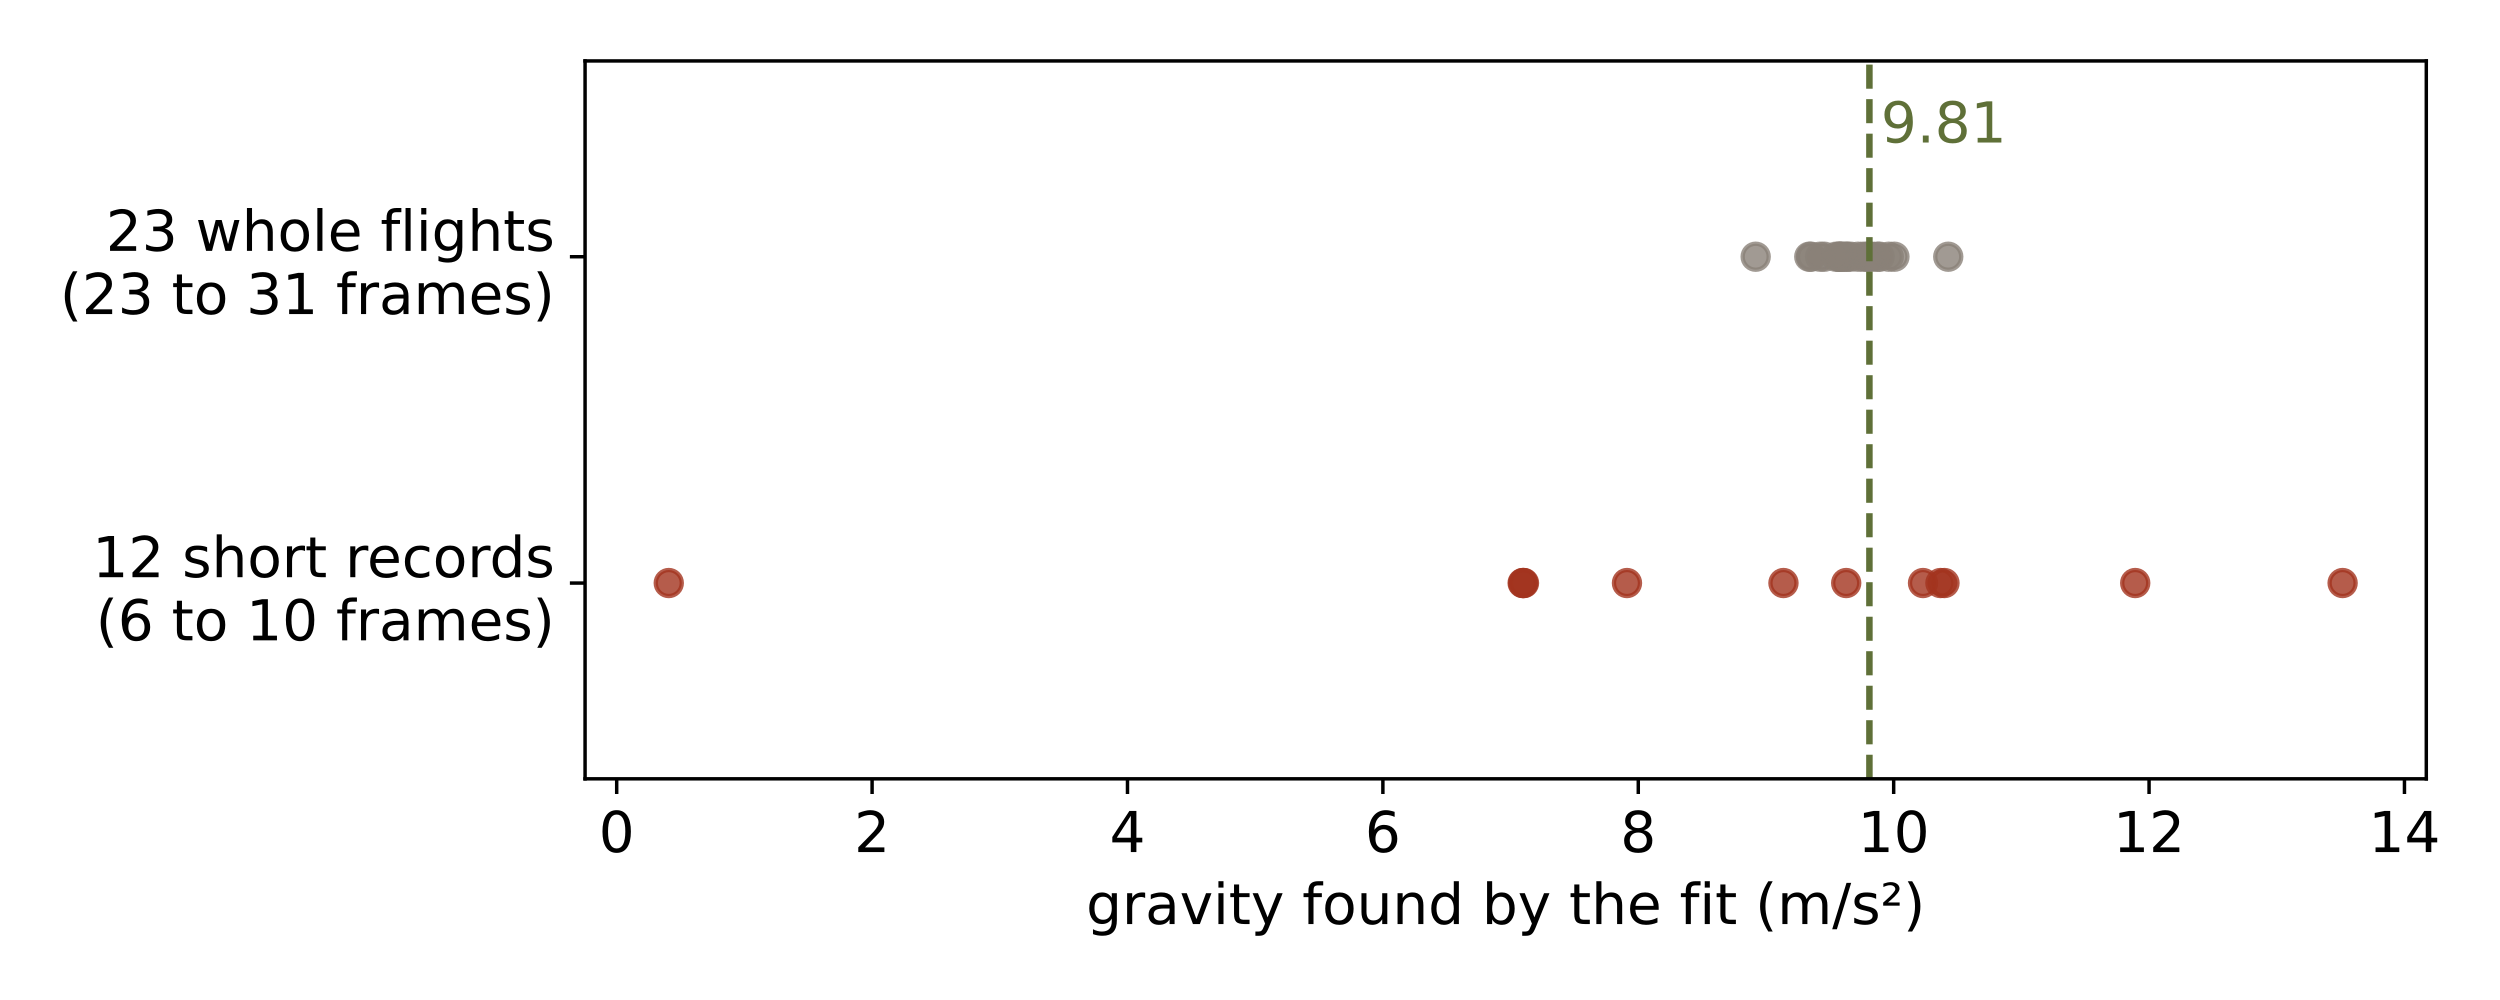
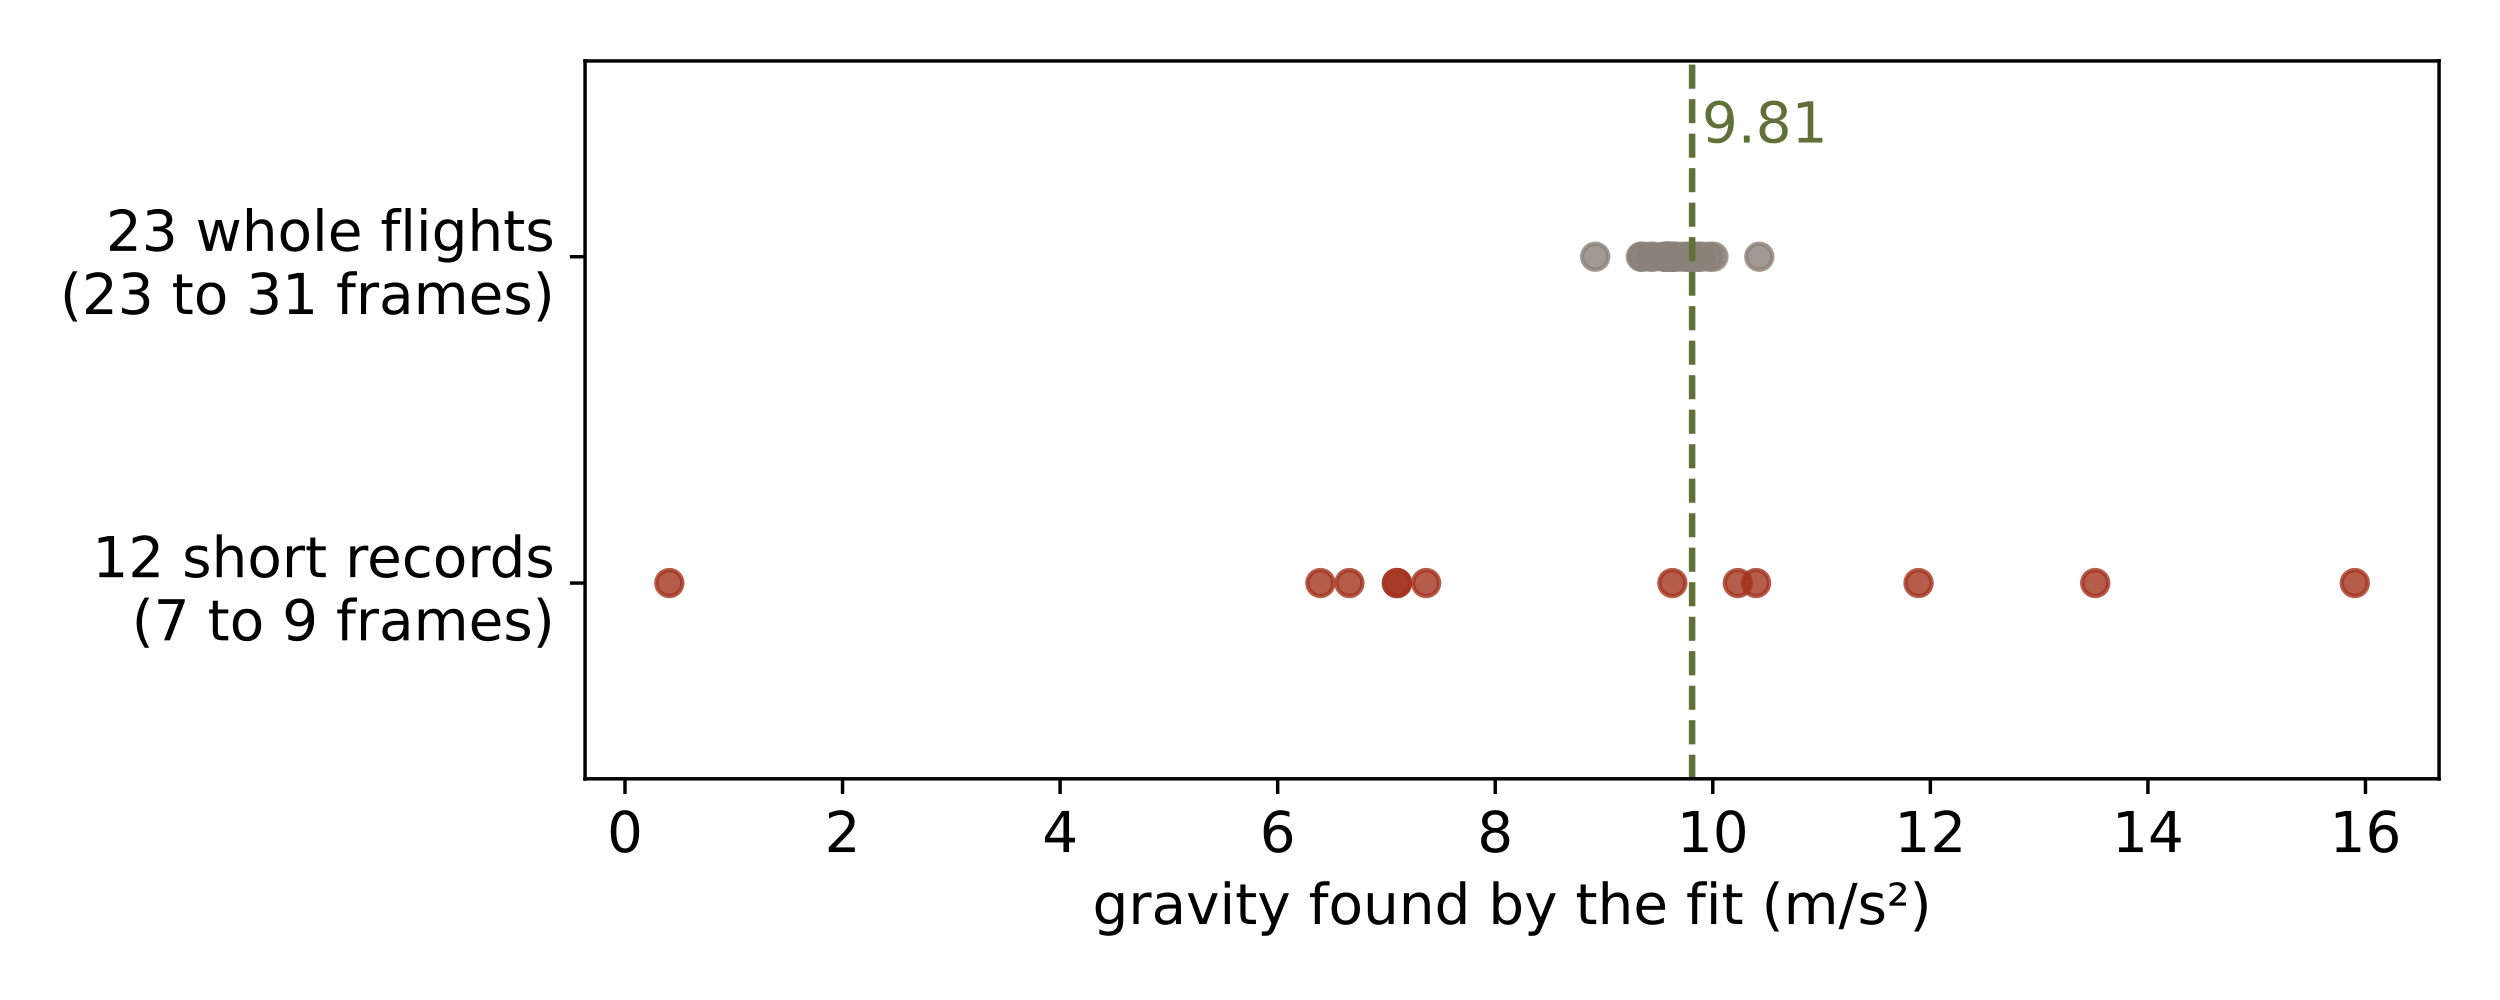
<svg xmlns="http://www.w3.org/2000/svg" xmlns:xlink="http://www.w3.org/1999/xlink" width="576pt" height="230.4pt" viewBox="0 0 576 230.4" version="1.1">
  <defs>
    <style type="text/css">*{stroke-linejoin: round; stroke-linecap: butt}</style>
  </defs>
  <g id="figure_1">
    <g id="patch_1">
      <path d="M 0 230.4  L 576 230.4  L 576 0  L 0 0  z " style="fill: #ffffff" />
    </g>
    <g id="axes_1">
      <g id="patch_2">
-         <path d="M 134.8 179.44  L 559.02 179.44  L 559.02 14.04  L 134.8 14.04  z " style="fill: #ffffff" />
+         <path d="M 134.8 179.44  L 561.96 179.44  L 561.96 14.04  L 134.8 14.04  z " style="fill: #ffffff" />
      </g>
      <g id="matplotlib.axis_1">
        <g id="xtick_1">
          <g id="line2d_1">
            <defs>
-               <path id="m4df4cc55dd" d="M 0 0  L 0 3.5  " style="stroke: #000000; stroke-width: 0.8" />
+               <path id="m6b06273229" d="M 0 0  L 0 3.5  " style="stroke: #000000; stroke-width: 0.8" />
            </defs>
            <g>
-               <use xlink:href="#m4df4cc55dd" x="142.086" y="179.44" style="stroke: #000000; stroke-width: 0.8" />
+               <use xlink:href="#m6b06273229" x="143.997" y="179.44" style="stroke: #000000; stroke-width: 0.8" />
            </g>
          </g>
          <g id="text_1">
-             <text style="font: 13px 'DejaVu Sans', 'Bitstream Vera Sans', 'Computer Modern Sans Serif', 'Lucida Grande', 'Verdana', 'Geneva', 'Lucid', 'Arial', 'Helvetica', 'Avant Garde', sans-serif; text-anchor: middle" x="142.086" y="196.318" transform="rotate(-0 142.0864 196.318)">0</text>
+             <text style="font: 13px 'DejaVu Sans', 'Bitstream Vera Sans', 'Computer Modern Sans Serif', 'Lucida Grande', 'Verdana', 'Geneva', 'Lucid', 'Arial', 'Helvetica', 'Avant Garde', sans-serif; text-anchor: middle" x="143.997" y="196.318" transform="rotate(-0 143.9972 196.318)">0</text>
          </g>
        </g>
        <g id="xtick_2">
          <g id="line2d_2">
            <g>
-               <use xlink:href="#m4df4cc55dd" x="200.93" y="179.44" style="stroke: #000000; stroke-width: 0.8" />
+               <use xlink:href="#m6b06273229" x="194.123" y="179.44" style="stroke: #000000; stroke-width: 0.8" />
            </g>
          </g>
          <g id="text_2">
-             <text style="font: 13px 'DejaVu Sans', 'Bitstream Vera Sans', 'Computer Modern Sans Serif', 'Lucida Grande', 'Verdana', 'Geneva', 'Lucid', 'Arial', 'Helvetica', 'Avant Garde', sans-serif; text-anchor: middle" x="200.93" y="196.318" transform="rotate(-0 200.9295 196.318)">2</text>
+             <text style="font: 13px 'DejaVu Sans', 'Bitstream Vera Sans', 'Computer Modern Sans Serif', 'Lucida Grande', 'Verdana', 'Geneva', 'Lucid', 'Arial', 'Helvetica', 'Avant Garde', sans-serif; text-anchor: middle" x="194.123" y="196.318" transform="rotate(-0 194.1232 196.318)">2</text>
          </g>
        </g>
        <g id="xtick_3">
          <g id="line2d_3">
            <g>
-               <use xlink:href="#m4df4cc55dd" x="259.773" y="179.44" style="stroke: #000000; stroke-width: 0.8" />
+               <use xlink:href="#m6b06273229" x="244.249" y="179.44" style="stroke: #000000; stroke-width: 0.8" />
            </g>
          </g>
          <g id="text_3">
-             <text style="font: 13px 'DejaVu Sans', 'Bitstream Vera Sans', 'Computer Modern Sans Serif', 'Lucida Grande', 'Verdana', 'Geneva', 'Lucid', 'Arial', 'Helvetica', 'Avant Garde', sans-serif; text-anchor: middle" x="259.773" y="196.318" transform="rotate(-0 259.7726 196.318)">4</text>
+             <text style="font: 13px 'DejaVu Sans', 'Bitstream Vera Sans', 'Computer Modern Sans Serif', 'Lucida Grande', 'Verdana', 'Geneva', 'Lucid', 'Arial', 'Helvetica', 'Avant Garde', sans-serif; text-anchor: middle" x="244.249" y="196.318" transform="rotate(-0 244.2492 196.318)">4</text>
          </g>
        </g>
        <g id="xtick_4">
          <g id="line2d_4">
            <g>
-               <use xlink:href="#m4df4cc55dd" x="318.616" y="179.44" style="stroke: #000000; stroke-width: 0.8" />
+               <use xlink:href="#m6b06273229" x="294.375" y="179.44" style="stroke: #000000; stroke-width: 0.8" />
            </g>
          </g>
          <g id="text_4">
-             <text style="font: 13px 'DejaVu Sans', 'Bitstream Vera Sans', 'Computer Modern Sans Serif', 'Lucida Grande', 'Verdana', 'Geneva', 'Lucid', 'Arial', 'Helvetica', 'Avant Garde', sans-serif; text-anchor: middle" x="318.616" y="196.318" transform="rotate(-0 318.6157 196.318)">6</text>
+             <text style="font: 13px 'DejaVu Sans', 'Bitstream Vera Sans', 'Computer Modern Sans Serif', 'Lucida Grande', 'Verdana', 'Geneva', 'Lucid', 'Arial', 'Helvetica', 'Avant Garde', sans-serif; text-anchor: middle" x="294.375" y="196.318" transform="rotate(-0 294.3752 196.318)">6</text>
          </g>
        </g>
        <g id="xtick_5">
          <g id="line2d_5">
            <g>
-               <use xlink:href="#m4df4cc55dd" x="377.459" y="179.44" style="stroke: #000000; stroke-width: 0.8" />
+               <use xlink:href="#m6b06273229" x="344.501" y="179.44" style="stroke: #000000; stroke-width: 0.8" />
            </g>
          </g>
          <g id="text_5">
-             <text style="font: 13px 'DejaVu Sans', 'Bitstream Vera Sans', 'Computer Modern Sans Serif', 'Lucida Grande', 'Verdana', 'Geneva', 'Lucid', 'Arial', 'Helvetica', 'Avant Garde', sans-serif; text-anchor: middle" x="377.459" y="196.318" transform="rotate(-0 377.4588 196.318)">8</text>
+             <text style="font: 13px 'DejaVu Sans', 'Bitstream Vera Sans', 'Computer Modern Sans Serif', 'Lucida Grande', 'Verdana', 'Geneva', 'Lucid', 'Arial', 'Helvetica', 'Avant Garde', sans-serif; text-anchor: middle" x="344.501" y="196.318" transform="rotate(-0 344.5012 196.318)">8</text>
          </g>
        </g>
        <g id="xtick_6">
          <g id="line2d_6">
            <g>
-               <use xlink:href="#m4df4cc55dd" x="436.302" y="179.44" style="stroke: #000000; stroke-width: 0.8" />
+               <use xlink:href="#m6b06273229" x="394.627" y="179.44" style="stroke: #000000; stroke-width: 0.8" />
            </g>
          </g>
          <g id="text_6">
-             <text style="font: 13px 'DejaVu Sans', 'Bitstream Vera Sans', 'Computer Modern Sans Serif', 'Lucida Grande', 'Verdana', 'Geneva', 'Lucid', 'Arial', 'Helvetica', 'Avant Garde', sans-serif; text-anchor: middle" x="436.302" y="196.318" transform="rotate(-0 436.3019 196.318)">10</text>
+             <text style="font: 13px 'DejaVu Sans', 'Bitstream Vera Sans', 'Computer Modern Sans Serif', 'Lucida Grande', 'Verdana', 'Geneva', 'Lucid', 'Arial', 'Helvetica', 'Avant Garde', sans-serif; text-anchor: middle" x="394.627" y="196.318" transform="rotate(-0 394.6272 196.318)">10</text>
          </g>
        </g>
        <g id="xtick_7">
          <g id="line2d_7">
            <g>
-               <use xlink:href="#m4df4cc55dd" x="495.145" y="179.44" style="stroke: #000000; stroke-width: 0.8" />
+               <use xlink:href="#m6b06273229" x="444.753" y="179.44" style="stroke: #000000; stroke-width: 0.8" />
            </g>
          </g>
          <g id="text_7">
-             <text style="font: 13px 'DejaVu Sans', 'Bitstream Vera Sans', 'Computer Modern Sans Serif', 'Lucida Grande', 'Verdana', 'Geneva', 'Lucid', 'Arial', 'Helvetica', 'Avant Garde', sans-serif; text-anchor: middle" x="495.145" y="196.318" transform="rotate(-0 495.145 196.318)">12</text>
+             <text style="font: 13px 'DejaVu Sans', 'Bitstream Vera Sans', 'Computer Modern Sans Serif', 'Lucida Grande', 'Verdana', 'Geneva', 'Lucid', 'Arial', 'Helvetica', 'Avant Garde', sans-serif; text-anchor: middle" x="444.753" y="196.318" transform="rotate(-0 444.7532 196.318)">12</text>
          </g>
        </g>
        <g id="xtick_8">
          <g id="line2d_8">
            <g>
-               <use xlink:href="#m4df4cc55dd" x="553.988" y="179.44" style="stroke: #000000; stroke-width: 0.8" />
+               <use xlink:href="#m6b06273229" x="494.879" y="179.44" style="stroke: #000000; stroke-width: 0.8" />
            </g>
          </g>
          <g id="text_8">
-             <text style="font: 13px 'DejaVu Sans', 'Bitstream Vera Sans', 'Computer Modern Sans Serif', 'Lucida Grande', 'Verdana', 'Geneva', 'Lucid', 'Arial', 'Helvetica', 'Avant Garde', sans-serif; text-anchor: middle" x="553.988" y="196.318" transform="rotate(-0 553.9881 196.318)">14</text>
-           </g>
-         </g>
-         <g id="text_9">
-           <text style="font: 13px 'DejaVu Sans', 'Bitstream Vera Sans', 'Computer Modern Sans Serif', 'Lucida Grande', 'Verdana', 'Geneva', 'Lucid', 'Arial', 'Helvetica', 'Avant Garde', sans-serif; text-anchor: middle" x="346.91" y="212.9" transform="rotate(-0 346.9099 212.8995)">gravity found by the fit (m/s²)</text>
+             <text style="font: 13px 'DejaVu Sans', 'Bitstream Vera Sans', 'Computer Modern Sans Serif', 'Lucida Grande', 'Verdana', 'Geneva', 'Lucid', 'Arial', 'Helvetica', 'Avant Garde', sans-serif; text-anchor: middle" x="494.879" y="196.318" transform="rotate(-0 494.8792 196.318)">14</text>
+           </g>
+         </g>
+         <g id="xtick_9">
+           <g id="line2d_9">
+             <g>
+               <use xlink:href="#m6b06273229" x="545.005" y="179.44" style="stroke: #000000; stroke-width: 0.8" />
+             </g>
+           </g>
+           <g id="text_9">
+             <text style="font: 13px 'DejaVu Sans', 'Bitstream Vera Sans', 'Computer Modern Sans Serif', 'Lucida Grande', 'Verdana', 'Geneva', 'Lucid', 'Arial', 'Helvetica', 'Avant Garde', sans-serif; text-anchor: middle" x="545.005" y="196.318" transform="rotate(-0 545.0052 196.318)">16</text>
+           </g>
+         </g>
+         <g id="text_10">
+           <text style="font: 13px 'DejaVu Sans', 'Bitstream Vera Sans', 'Computer Modern Sans Serif', 'Lucida Grande', 'Verdana', 'Geneva', 'Lucid', 'Arial', 'Helvetica', 'Avant Garde', sans-serif; text-anchor: middle" x="348.38" y="212.9" transform="rotate(-0 348.38 212.8995)">gravity found by the fit (m/s²)</text>
        </g>
      </g>
      <g id="matplotlib.axis_2">
        <g id="ytick_1">
-           <g id="line2d_9">
+           <g id="line2d_10">
            <defs>
-               <path id="m570a1bd1bb" d="M 0 0  L -3.5 0  " style="stroke: #000000; stroke-width: 0.8" />
+               <path id="m54907fc297" d="M 0 0  L -3.5 0  " style="stroke: #000000; stroke-width: 0.8" />
            </defs>
            <g>
-               <use xlink:href="#m570a1bd1bb" x="134.8" y="134.331" style="stroke: #000000; stroke-width: 0.8" />
-             </g>
-           </g>
-           <g id="text_10">
+               <use xlink:href="#m54907fc297" x="134.8" y="134.331" style="stroke: #000000; stroke-width: 0.8" />
+             </g>
+           </g>
+           <g id="text_11">
            <text style="font: 13px 'DejaVu Sans', 'Bitstream Vera Sans', 'Computer Modern Sans Serif', 'Lucida Grande', 'Verdana', 'Geneva', 'Lucid', 'Arial', 'Helvetica', 'Avant Garde', sans-serif" transform="translate(21.29344 132.9791)">12 short records</text>
-             <text style="font: 13px 'DejaVu Sans', 'Bitstream Vera Sans', 'Computer Modern Sans Serif', 'Lucida Grande', 'Verdana', 'Geneva', 'Lucid', 'Arial', 'Helvetica', 'Avant Garde', sans-serif" transform="translate(22.07547 147.5363)">(6 to 10 frames)</text>
+             <text style="font: 13px 'DejaVu Sans', 'Bitstream Vera Sans', 'Computer Modern Sans Serif', 'Lucida Grande', 'Verdana', 'Geneva', 'Lucid', 'Arial', 'Helvetica', 'Avant Garde', sans-serif" transform="translate(30.34672 147.5363)">(7 to 9 frames)</text>
          </g>
        </g>
        <g id="ytick_2">
-           <g id="line2d_10">
-             <g>
-               <use xlink:href="#m570a1bd1bb" x="134.8" y="59.149" style="stroke: #000000; stroke-width: 0.8" />
-             </g>
-           </g>
-           <g id="text_11">
+           <g id="line2d_11">
+             <g>
+               <use xlink:href="#m54907fc297" x="134.8" y="59.149" style="stroke: #000000; stroke-width: 0.8" />
+             </g>
+           </g>
+           <g id="text_12">
            <text style="font: 13px 'DejaVu Sans', 'Bitstream Vera Sans', 'Computer Modern Sans Serif', 'Lucida Grande', 'Verdana', 'Geneva', 'Lucid', 'Arial', 'Helvetica', 'Avant Garde', sans-serif" transform="translate(24.39922 57.79729)">23 whole flights</text>
            <text style="font: 13px 'DejaVu Sans', 'Bitstream Vera Sans', 'Computer Modern Sans Serif', 'Lucida Grande', 'Verdana', 'Geneva', 'Lucid', 'Arial', 'Helvetica', 'Avant Garde', sans-serif" transform="translate(13.80422 72.35445)">(23 to 31 frames)</text>
          </g>
        </g>
      </g>
-       <g id="line2d_11">
-         <defs>
-           <path id="mdac5bd030c" d="M 0 3  C 0.796 3 1.559 2.684 2.121 2.121  C 2.684 1.559 3 0.796 3 0  C 3 -0.796 2.684 -1.559 2.121 -2.121  C 1.559 -2.684 0.796 -3 0 -3  C -0.796 -3 -1.559 -2.684 -2.121 -2.121  C -2.684 -1.559 -3 -0.796 -3 0  C -3 0.796 -2.684 1.559 -2.121 2.121  C -1.559 2.684 -0.796 3 0 3  z " style="stroke: #8a8178; stroke-opacity: 0.8" />
-         </defs>
-         <g clip-path="url(#pe0e7136c5b)">
-           <use xlink:href="#mdac5bd030c" x="416.855" y="59.149" style="fill: #8a8178; fill-opacity: 0.8; stroke: #8a8178; stroke-opacity: 0.8" />
-           <use xlink:href="#mdac5bd030c" x="425.499" y="59.149" style="fill: #8a8178; fill-opacity: 0.8; stroke: #8a8178; stroke-opacity: 0.8" />
-           <use xlink:href="#mdac5bd030c" x="417.247" y="59.149" style="fill: #8a8178; fill-opacity: 0.8; stroke: #8a8178; stroke-opacity: 0.8" />
-           <use xlink:href="#mdac5bd030c" x="426.365" y="59.149" style="fill: #8a8178; fill-opacity: 0.8; stroke: #8a8178; stroke-opacity: 0.8" />
-           <use xlink:href="#mdac5bd030c" x="425.389" y="59.149" style="fill: #8a8178; fill-opacity: 0.8; stroke: #8a8178; stroke-opacity: 0.8" />
-           <use xlink:href="#mdac5bd030c" x="404.509" y="59.149" style="fill: #8a8178; fill-opacity: 0.8; stroke: #8a8178; stroke-opacity: 0.8" />
-           <use xlink:href="#mdac5bd030c" x="432.522" y="59.149" style="fill: #8a8178; fill-opacity: 0.8; stroke: #8a8178; stroke-opacity: 0.8" />
-           <use xlink:href="#mdac5bd030c" x="424.461" y="59.149" style="fill: #8a8178; fill-opacity: 0.8; stroke: #8a8178; stroke-opacity: 0.8" />
-           <use xlink:href="#mdac5bd030c" x="428.071" y="59.149" style="fill: #8a8178; fill-opacity: 0.8; stroke: #8a8178; stroke-opacity: 0.8" />
-           <use xlink:href="#mdac5bd030c" x="435.172" y="59.149" style="fill: #8a8178; fill-opacity: 0.8; stroke: #8a8178; stroke-opacity: 0.8" />
-           <use xlink:href="#mdac5bd030c" x="423.757" y="59.149" style="fill: #8a8178; fill-opacity: 0.8; stroke: #8a8178; stroke-opacity: 0.8" />
-           <use xlink:href="#mdac5bd030c" x="436.475" y="59.149" style="fill: #8a8178; fill-opacity: 0.8; stroke: #8a8178; stroke-opacity: 0.8" />
-           <use xlink:href="#mdac5bd030c" x="448.874" y="59.149" style="fill: #8a8178; fill-opacity: 0.8; stroke: #8a8178; stroke-opacity: 0.8" />
-           <use xlink:href="#mdac5bd030c" x="420.308" y="59.149" style="fill: #8a8178; fill-opacity: 0.8; stroke: #8a8178; stroke-opacity: 0.8" />
-           <use xlink:href="#mdac5bd030c" x="419.343" y="59.149" style="fill: #8a8178; fill-opacity: 0.8; stroke: #8a8178; stroke-opacity: 0.8" />
-           <use xlink:href="#mdac5bd030c" x="429.304" y="59.149" style="fill: #8a8178; fill-opacity: 0.8; stroke: #8a8178; stroke-opacity: 0.8" />
-           <use xlink:href="#mdac5bd030c" x="431.282" y="59.149" style="fill: #8a8178; fill-opacity: 0.8; stroke: #8a8178; stroke-opacity: 0.8" />
-           <use xlink:href="#mdac5bd030c" x="433.075" y="59.149" style="fill: #8a8178; fill-opacity: 0.8; stroke: #8a8178; stroke-opacity: 0.8" />
-           <use xlink:href="#mdac5bd030c" x="424.104" y="59.149" style="fill: #8a8178; fill-opacity: 0.8; stroke: #8a8178; stroke-opacity: 0.8" />
-           <use xlink:href="#mdac5bd030c" x="430.524" y="59.149" style="fill: #8a8178; fill-opacity: 0.8; stroke: #8a8178; stroke-opacity: 0.8" />
-           <use xlink:href="#mdac5bd030c" x="430.266" y="59.149" style="fill: #8a8178; fill-opacity: 0.8; stroke: #8a8178; stroke-opacity: 0.8" />
-           <use xlink:href="#mdac5bd030c" x="423.747" y="59.149" style="fill: #8a8178; fill-opacity: 0.8; stroke: #8a8178; stroke-opacity: 0.8" />
-           <use xlink:href="#mdac5bd030c" x="423.006" y="59.149" style="fill: #8a8178; fill-opacity: 0.8; stroke: #8a8178; stroke-opacity: 0.8" />
-         </g>
-       </g>
      <g id="line2d_12">
        <defs>
-           <path id="m2d5a0a97fe" d="M 0 3  C 0.796 3 1.559 2.684 2.121 2.121  C 2.684 1.559 3 0.796 3 0  C 3 -0.796 2.684 -1.559 2.121 -2.121  C 1.559 -2.684 0.796 -3 0 -3  C -0.796 -3 -1.559 -2.684 -2.121 -2.121  C -2.684 -1.559 -3 -0.796 -3 0  C -3 0.796 -2.684 1.559 -2.121 2.121  C -1.559 2.684 -0.796 3 0 3  z " style="stroke: #a3341f; stroke-opacity: 0.8" />
+           <path id="maa02fea1f0" d="M 0 3  C 0.796 3 1.559 2.684 2.121 2.121  C 2.684 1.559 3 0.796 3 0  C 3 -0.796 2.684 -1.559 2.121 -2.121  C 1.559 -2.684 0.796 -3 0 -3  C -0.796 -3 -1.559 -2.684 -2.121 -2.121  C -2.684 -1.559 -3 -0.796 -3 0  C -3 0.796 -2.684 1.559 -2.121 2.121  C -1.559 2.684 -0.796 3 0 3  z " style="stroke: #8a8178; stroke-opacity: 0.8" />
        </defs>
-         <g clip-path="url(#pe0e7136c5b)">
-           <use xlink:href="#m2d5a0a97fe" x="491.953" y="134.331" style="fill: #a3341f; fill-opacity: 0.8; stroke: #a3341f; stroke-opacity: 0.8" />
-           <use xlink:href="#m2d5a0a97fe" x="374.854" y="134.331" style="fill: #a3341f; fill-opacity: 0.8; stroke: #a3341f; stroke-opacity: 0.8" />
-           <use xlink:href="#m2d5a0a97fe" x="350.817" y="134.331" style="fill: #a3341f; fill-opacity: 0.8; stroke: #a3341f; stroke-opacity: 0.8" />
-           <use xlink:href="#m2d5a0a97fe" x="425.364" y="134.331" style="fill: #a3341f; fill-opacity: 0.8; stroke: #a3341f; stroke-opacity: 0.8" />
-           <use xlink:href="#m2d5a0a97fe" x="448.008" y="134.331" style="fill: #a3341f; fill-opacity: 0.8; stroke: #a3341f; stroke-opacity: 0.8" />
-           <use xlink:href="#m2d5a0a97fe" x="539.737" y="134.331" style="fill: #a3341f; fill-opacity: 0.8; stroke: #a3341f; stroke-opacity: 0.8" />
-           <use xlink:href="#m2d5a0a97fe" x="351.127" y="134.331" style="fill: #a3341f; fill-opacity: 0.8; stroke: #a3341f; stroke-opacity: 0.8" />
-           <use xlink:href="#m2d5a0a97fe" x="410.908" y="134.331" style="fill: #a3341f; fill-opacity: 0.8; stroke: #a3341f; stroke-opacity: 0.8" />
-           <use xlink:href="#m2d5a0a97fe" x="447.072" y="134.331" style="fill: #a3341f; fill-opacity: 0.8; stroke: #a3341f; stroke-opacity: 0.8" />
-           <use xlink:href="#m2d5a0a97fe" x="350.949" y="134.331" style="fill: #a3341f; fill-opacity: 0.8; stroke: #a3341f; stroke-opacity: 0.8" />
-           <use xlink:href="#m2d5a0a97fe" x="443.064" y="134.331" style="fill: #a3341f; fill-opacity: 0.8; stroke: #a3341f; stroke-opacity: 0.8" />
-           <use xlink:href="#m2d5a0a97fe" x="154.083" y="134.331" style="fill: #a3341f; fill-opacity: 0.8; stroke: #a3341f; stroke-opacity: 0.8" />
+         <g clip-path="url(#p7f20a6d747)">
+           <use xlink:href="#maa02fea1f0" x="378.062" y="59.149" style="fill: #8a8178; fill-opacity: 0.8; stroke: #8a8178; stroke-opacity: 0.8" />
+           <use xlink:href="#maa02fea1f0" x="385.425" y="59.149" style="fill: #8a8178; fill-opacity: 0.8; stroke: #8a8178; stroke-opacity: 0.8" />
+           <use xlink:href="#maa02fea1f0" x="378.395" y="59.149" style="fill: #8a8178; fill-opacity: 0.8; stroke: #8a8178; stroke-opacity: 0.8" />
+           <use xlink:href="#maa02fea1f0" x="386.162" y="59.149" style="fill: #8a8178; fill-opacity: 0.8; stroke: #8a8178; stroke-opacity: 0.8" />
+           <use xlink:href="#maa02fea1f0" x="385.331" y="59.149" style="fill: #8a8178; fill-opacity: 0.8; stroke: #8a8178; stroke-opacity: 0.8" />
+           <use xlink:href="#maa02fea1f0" x="367.544" y="59.149" style="fill: #8a8178; fill-opacity: 0.8; stroke: #8a8178; stroke-opacity: 0.8" />
+           <use xlink:href="#maa02fea1f0" x="391.407" y="59.149" style="fill: #8a8178; fill-opacity: 0.8; stroke: #8a8178; stroke-opacity: 0.8" />
+           <use xlink:href="#maa02fea1f0" x="384.54" y="59.149" style="fill: #8a8178; fill-opacity: 0.8; stroke: #8a8178; stroke-opacity: 0.8" />
+           <use xlink:href="#maa02fea1f0" x="387.615" y="59.149" style="fill: #8a8178; fill-opacity: 0.8; stroke: #8a8178; stroke-opacity: 0.8" />
+           <use xlink:href="#maa02fea1f0" x="393.665" y="59.149" style="fill: #8a8178; fill-opacity: 0.8; stroke: #8a8178; stroke-opacity: 0.8" />
+           <use xlink:href="#maa02fea1f0" x="383.94" y="59.149" style="fill: #8a8178; fill-opacity: 0.8; stroke: #8a8178; stroke-opacity: 0.8" />
+           <use xlink:href="#maa02fea1f0" x="394.774" y="59.149" style="fill: #8a8178; fill-opacity: 0.8; stroke: #8a8178; stroke-opacity: 0.8" />
+           <use xlink:href="#maa02fea1f0" x="405.337" y="59.149" style="fill: #8a8178; fill-opacity: 0.8; stroke: #8a8178; stroke-opacity: 0.8" />
+           <use xlink:href="#maa02fea1f0" x="381.003" y="59.149" style="fill: #8a8178; fill-opacity: 0.8; stroke: #8a8178; stroke-opacity: 0.8" />
+           <use xlink:href="#maa02fea1f0" x="380.181" y="59.149" style="fill: #8a8178; fill-opacity: 0.8; stroke: #8a8178; stroke-opacity: 0.8" />
+           <use xlink:href="#maa02fea1f0" x="388.666" y="59.149" style="fill: #8a8178; fill-opacity: 0.8; stroke: #8a8178; stroke-opacity: 0.8" />
+           <use xlink:href="#maa02fea1f0" x="390.351" y="59.149" style="fill: #8a8178; fill-opacity: 0.8; stroke: #8a8178; stroke-opacity: 0.8" />
+           <use xlink:href="#maa02fea1f0" x="391.879" y="59.149" style="fill: #8a8178; fill-opacity: 0.8; stroke: #8a8178; stroke-opacity: 0.8" />
+           <use xlink:href="#maa02fea1f0" x="384.236" y="59.149" style="fill: #8a8178; fill-opacity: 0.8; stroke: #8a8178; stroke-opacity: 0.8" />
+           <use xlink:href="#maa02fea1f0" x="389.705" y="59.149" style="fill: #8a8178; fill-opacity: 0.8; stroke: #8a8178; stroke-opacity: 0.8" />
+           <use xlink:href="#maa02fea1f0" x="389.485" y="59.149" style="fill: #8a8178; fill-opacity: 0.8; stroke: #8a8178; stroke-opacity: 0.8" />
+           <use xlink:href="#maa02fea1f0" x="383.932" y="59.149" style="fill: #8a8178; fill-opacity: 0.8; stroke: #8a8178; stroke-opacity: 0.8" />
+           <use xlink:href="#maa02fea1f0" x="383.301" y="59.149" style="fill: #8a8178; fill-opacity: 0.8; stroke: #8a8178; stroke-opacity: 0.8" />
        </g>
      </g>
      <g id="line2d_13">
-         <path d="M 430.712 179.44  L 430.712 14.04  " clip-path="url(#pe0e7136c5b)" style="fill: none; stroke-dasharray: 5.55,2.4; stroke-dashoffset: 0; stroke: #5f7038; stroke-width: 1.5" />
+         <defs>
+           <path id="m559ea1a926" d="M 0 3  C 0.796 3 1.559 2.684 2.121 2.121  C 2.684 1.559 3 0.796 3 0  C 3 -0.796 2.684 -1.559 2.121 -2.121  C 1.559 -2.684 0.796 -3 0 -3  C -0.796 -3 -1.559 -2.684 -2.121 -2.121  C -2.684 -1.559 -3 -0.796 -3 0  C -3 0.796 -2.684 1.559 -2.121 2.121  C -1.559 2.684 -0.796 3 0 3  z " style="stroke: #a3341f; stroke-opacity: 0.8" />
+         </defs>
+         <g clip-path="url(#p7f20a6d747)">
+           <use xlink:href="#m559ea1a926" x="442.034" y="134.331" style="fill: #a3341f; fill-opacity: 0.8; stroke: #a3341f; stroke-opacity: 0.8" />
+           <use xlink:href="#m559ea1a926" x="310.908" y="134.331" style="fill: #a3341f; fill-opacity: 0.8; stroke: #a3341f; stroke-opacity: 0.8" />
+           <use xlink:href="#m559ea1a926" x="321.807" y="134.331" style="fill: #a3341f; fill-opacity: 0.8; stroke: #a3341f; stroke-opacity: 0.8" />
+           <use xlink:href="#m559ea1a926" x="385.31" y="134.331" style="fill: #a3341f; fill-opacity: 0.8; stroke: #a3341f; stroke-opacity: 0.8" />
+           <use xlink:href="#m559ea1a926" x="404.599" y="134.331" style="fill: #a3341f; fill-opacity: 0.8; stroke: #a3341f; stroke-opacity: 0.8" />
+           <use xlink:href="#m559ea1a926" x="482.739" y="134.331" style="fill: #a3341f; fill-opacity: 0.8; stroke: #a3341f; stroke-opacity: 0.8" />
+           <use xlink:href="#m559ea1a926" x="328.579" y="134.331" style="fill: #a3341f; fill-opacity: 0.8; stroke: #a3341f; stroke-opacity: 0.8" />
+           <use xlink:href="#m559ea1a926" x="304.221" y="134.331" style="fill: #a3341f; fill-opacity: 0.8; stroke: #a3341f; stroke-opacity: 0.8" />
+           <use xlink:href="#m559ea1a926" x="542.544" y="134.331" style="fill: #a3341f; fill-opacity: 0.8; stroke: #a3341f; stroke-opacity: 0.8" />
+           <use xlink:href="#m559ea1a926" x="321.918" y="134.331" style="fill: #a3341f; fill-opacity: 0.8; stroke: #a3341f; stroke-opacity: 0.8" />
+           <use xlink:href="#m559ea1a926" x="400.388" y="134.331" style="fill: #a3341f; fill-opacity: 0.8; stroke: #a3341f; stroke-opacity: 0.8" />
+           <use xlink:href="#m559ea1a926" x="154.216" y="134.331" style="fill: #a3341f; fill-opacity: 0.8; stroke: #a3341f; stroke-opacity: 0.8" />
+         </g>
+       </g>
+       <g id="line2d_14">
+         <path d="M 389.865 179.44  L 389.865 14.04  " clip-path="url(#p7f20a6d747)" style="fill: none; stroke-dasharray: 5.55,2.4; stroke-dashoffset: 0; stroke: #5f7038; stroke-width: 1.5" />
      </g>
      <g id="patch_3">
        <path d="M 134.8 179.44  L 134.8 14.04  " style="fill: none; stroke: #000000; stroke-width: 0.8; stroke-linejoin: miter; stroke-linecap: square" />
      </g>
      <g id="patch_4">
-         <path d="M 559.02 179.44  L 559.02 14.04  " style="fill: none; stroke: #000000; stroke-width: 0.8; stroke-linejoin: miter; stroke-linecap: square" />
+         <path d="M 561.96 179.44  L 561.96 14.04  " style="fill: none; stroke: #000000; stroke-width: 0.8; stroke-linejoin: miter; stroke-linecap: square" />
      </g>
      <g id="patch_5">
-         <path d="M 134.8 179.44  L 559.02 179.44  " style="fill: none; stroke: #000000; stroke-width: 0.8; stroke-linejoin: miter; stroke-linecap: square" />
+         <path d="M 134.8 179.44  L 561.96 179.44  " style="fill: none; stroke: #000000; stroke-width: 0.8; stroke-linejoin: miter; stroke-linecap: square" />
      </g>
      <g id="patch_6">
-         <path d="M 134.8 14.04  L 559.02 14.04  " style="fill: none; stroke: #000000; stroke-width: 0.8; stroke-linejoin: miter; stroke-linecap: square" />
-       </g>
-       <g id="text_12">
-         <text style="fill: #5f7038; font: 13px 'DejaVu Sans', 'Bitstream Vera Sans', 'Computer Modern Sans Serif', 'Lucida Grande', 'Verdana', 'Geneva', 'Lucid', 'Arial', 'Helvetica', 'Avant Garde', sans-serif; text-anchor: start" x="433.36" y="32.835" transform="rotate(-0 433.3597 32.83546)">9.81</text>
+         <path d="M 134.8 14.04  L 561.96 14.04  " style="fill: none; stroke: #000000; stroke-width: 0.8; stroke-linejoin: miter; stroke-linecap: square" />
+       </g>
+       <g id="text_13">
+         <text style="fill: #5f7038; font: 13px 'DejaVu Sans', 'Bitstream Vera Sans', 'Computer Modern Sans Serif', 'Lucida Grande', 'Verdana', 'Geneva', 'Lucid', 'Arial', 'Helvetica', 'Avant Garde', sans-serif; text-anchor: start" x="392.121" y="32.835" transform="rotate(-0 392.1209 32.83546)">9.81</text>
      </g>
    </g>
  </g>
  <defs>
-     <clipPath id="pe0e7136c5b">
-       <rect x="134.8" y="14.04" width="424.22" height="165.4" />
+     <clipPath id="p7f20a6d747">
+       <rect x="134.8" y="14.04" width="427.16" height="165.4" />
    </clipPath>
  </defs>
</svg>
